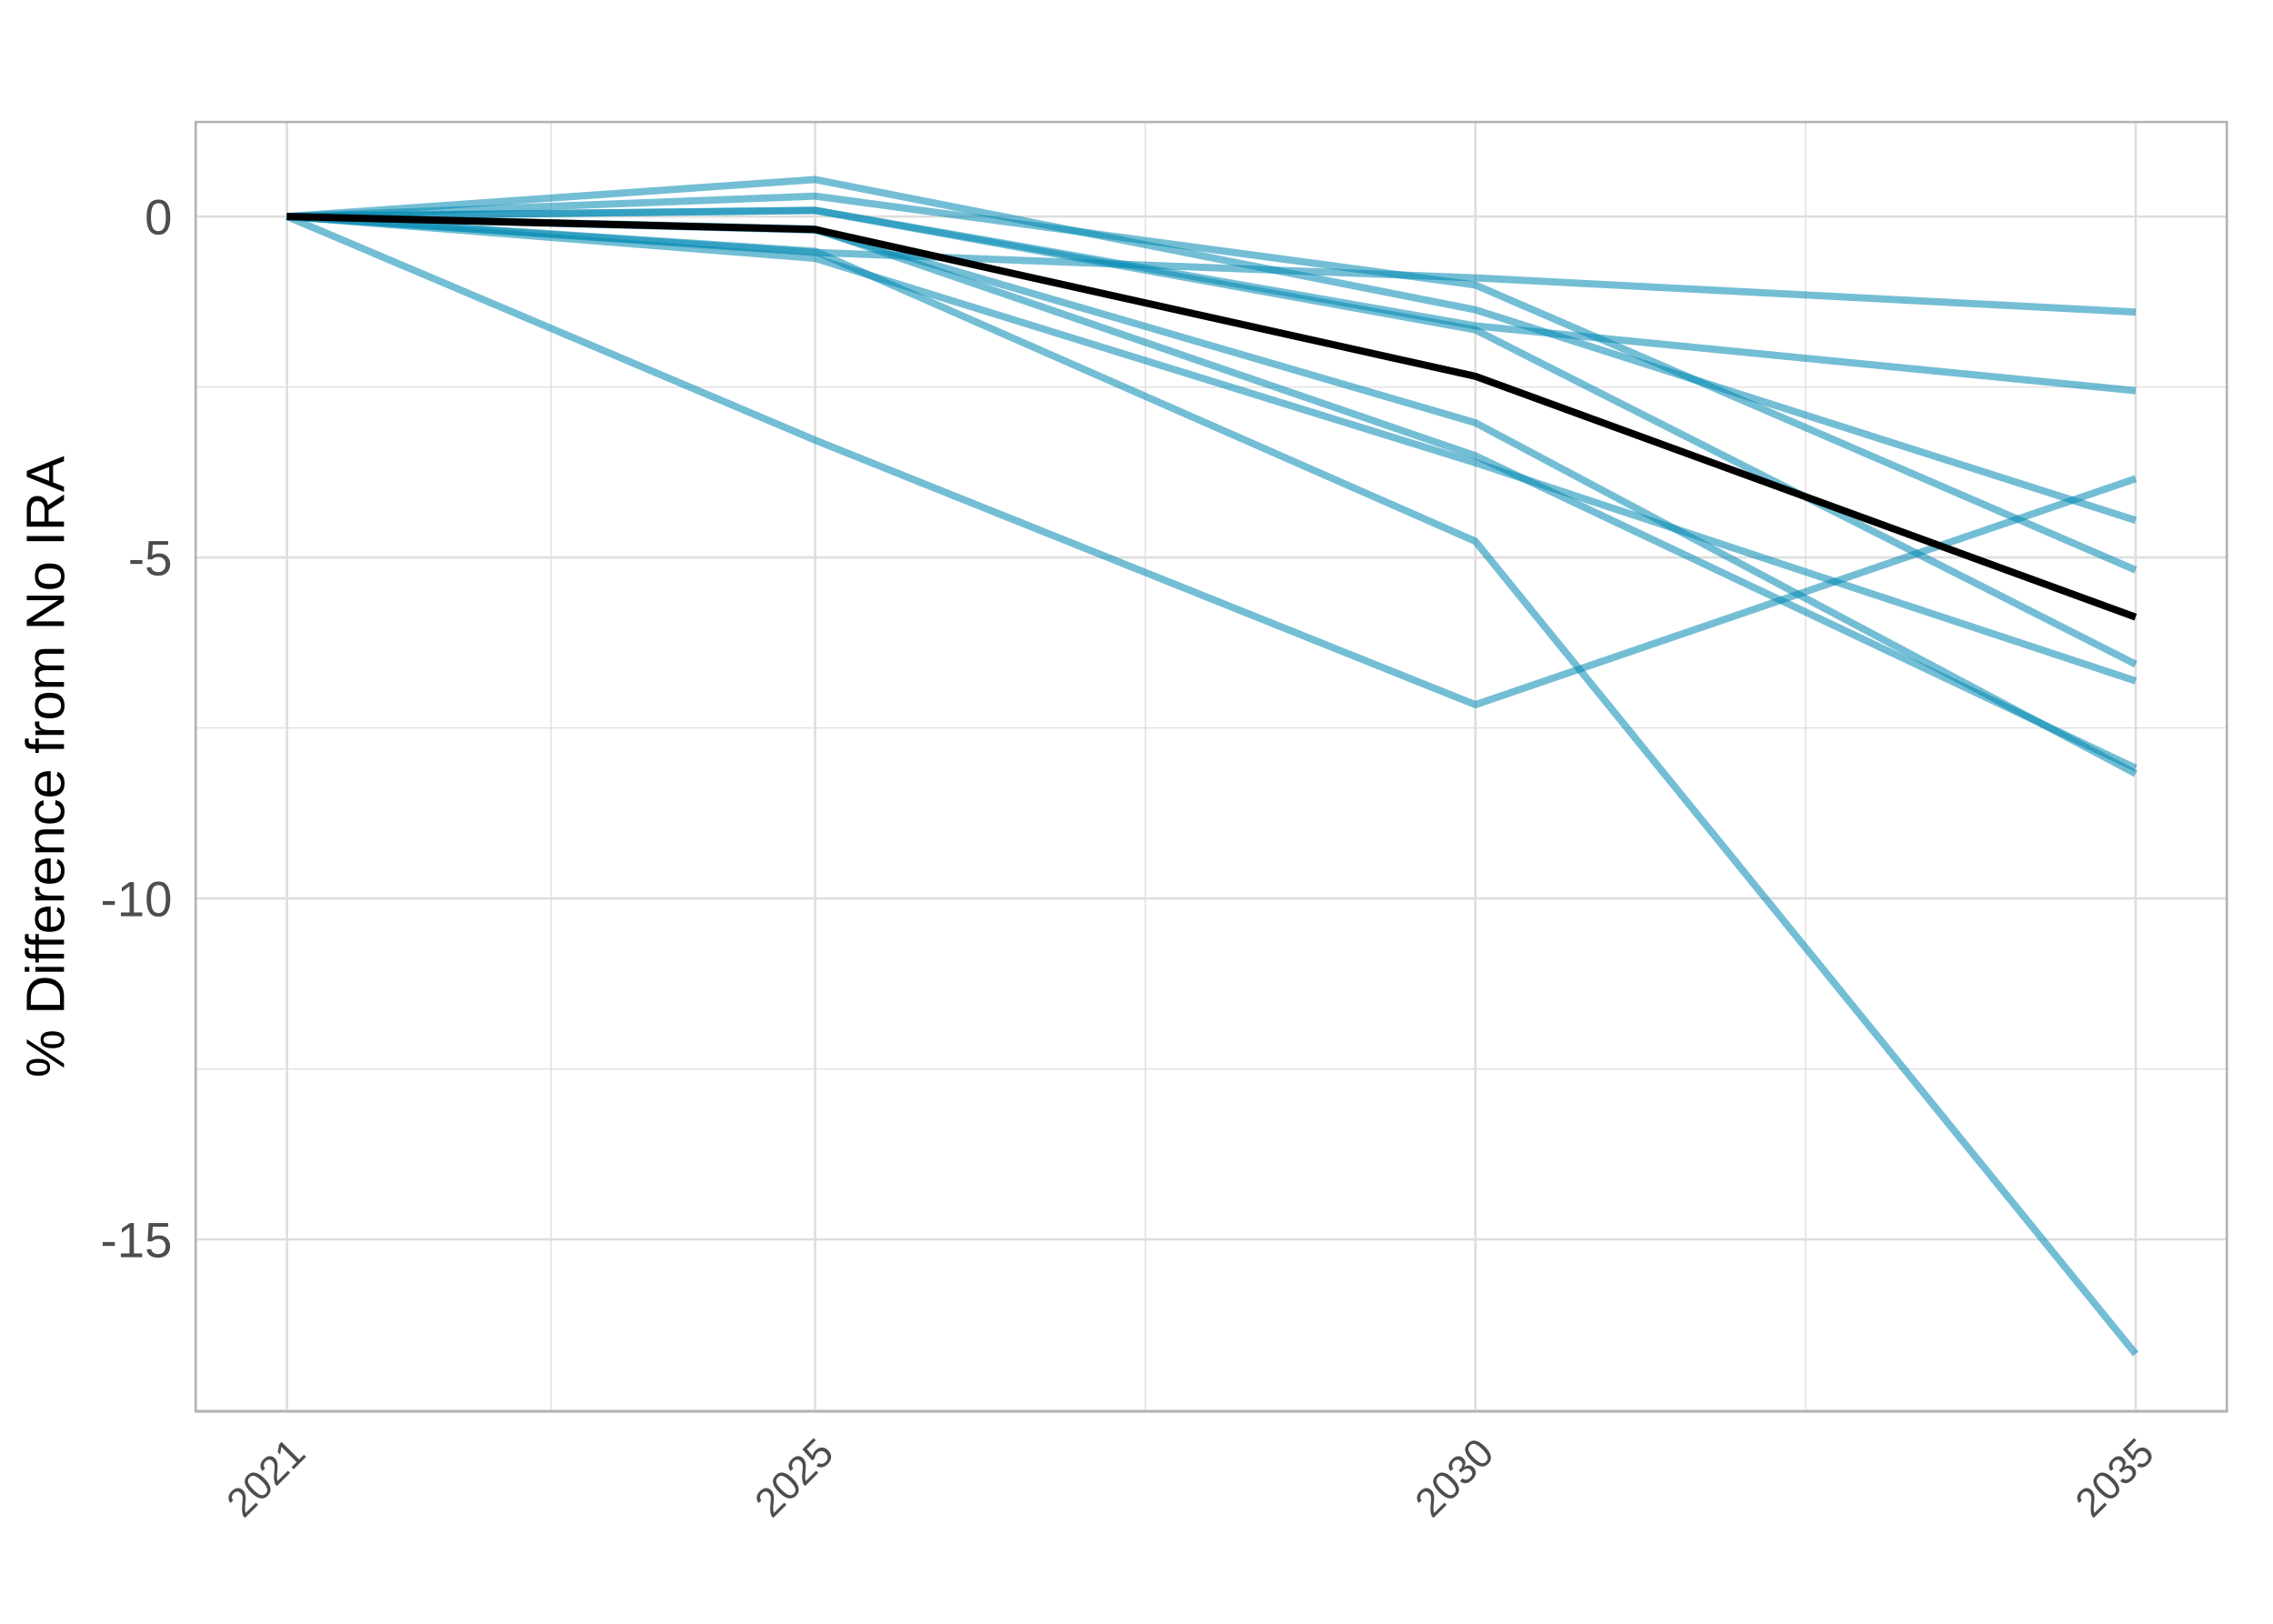
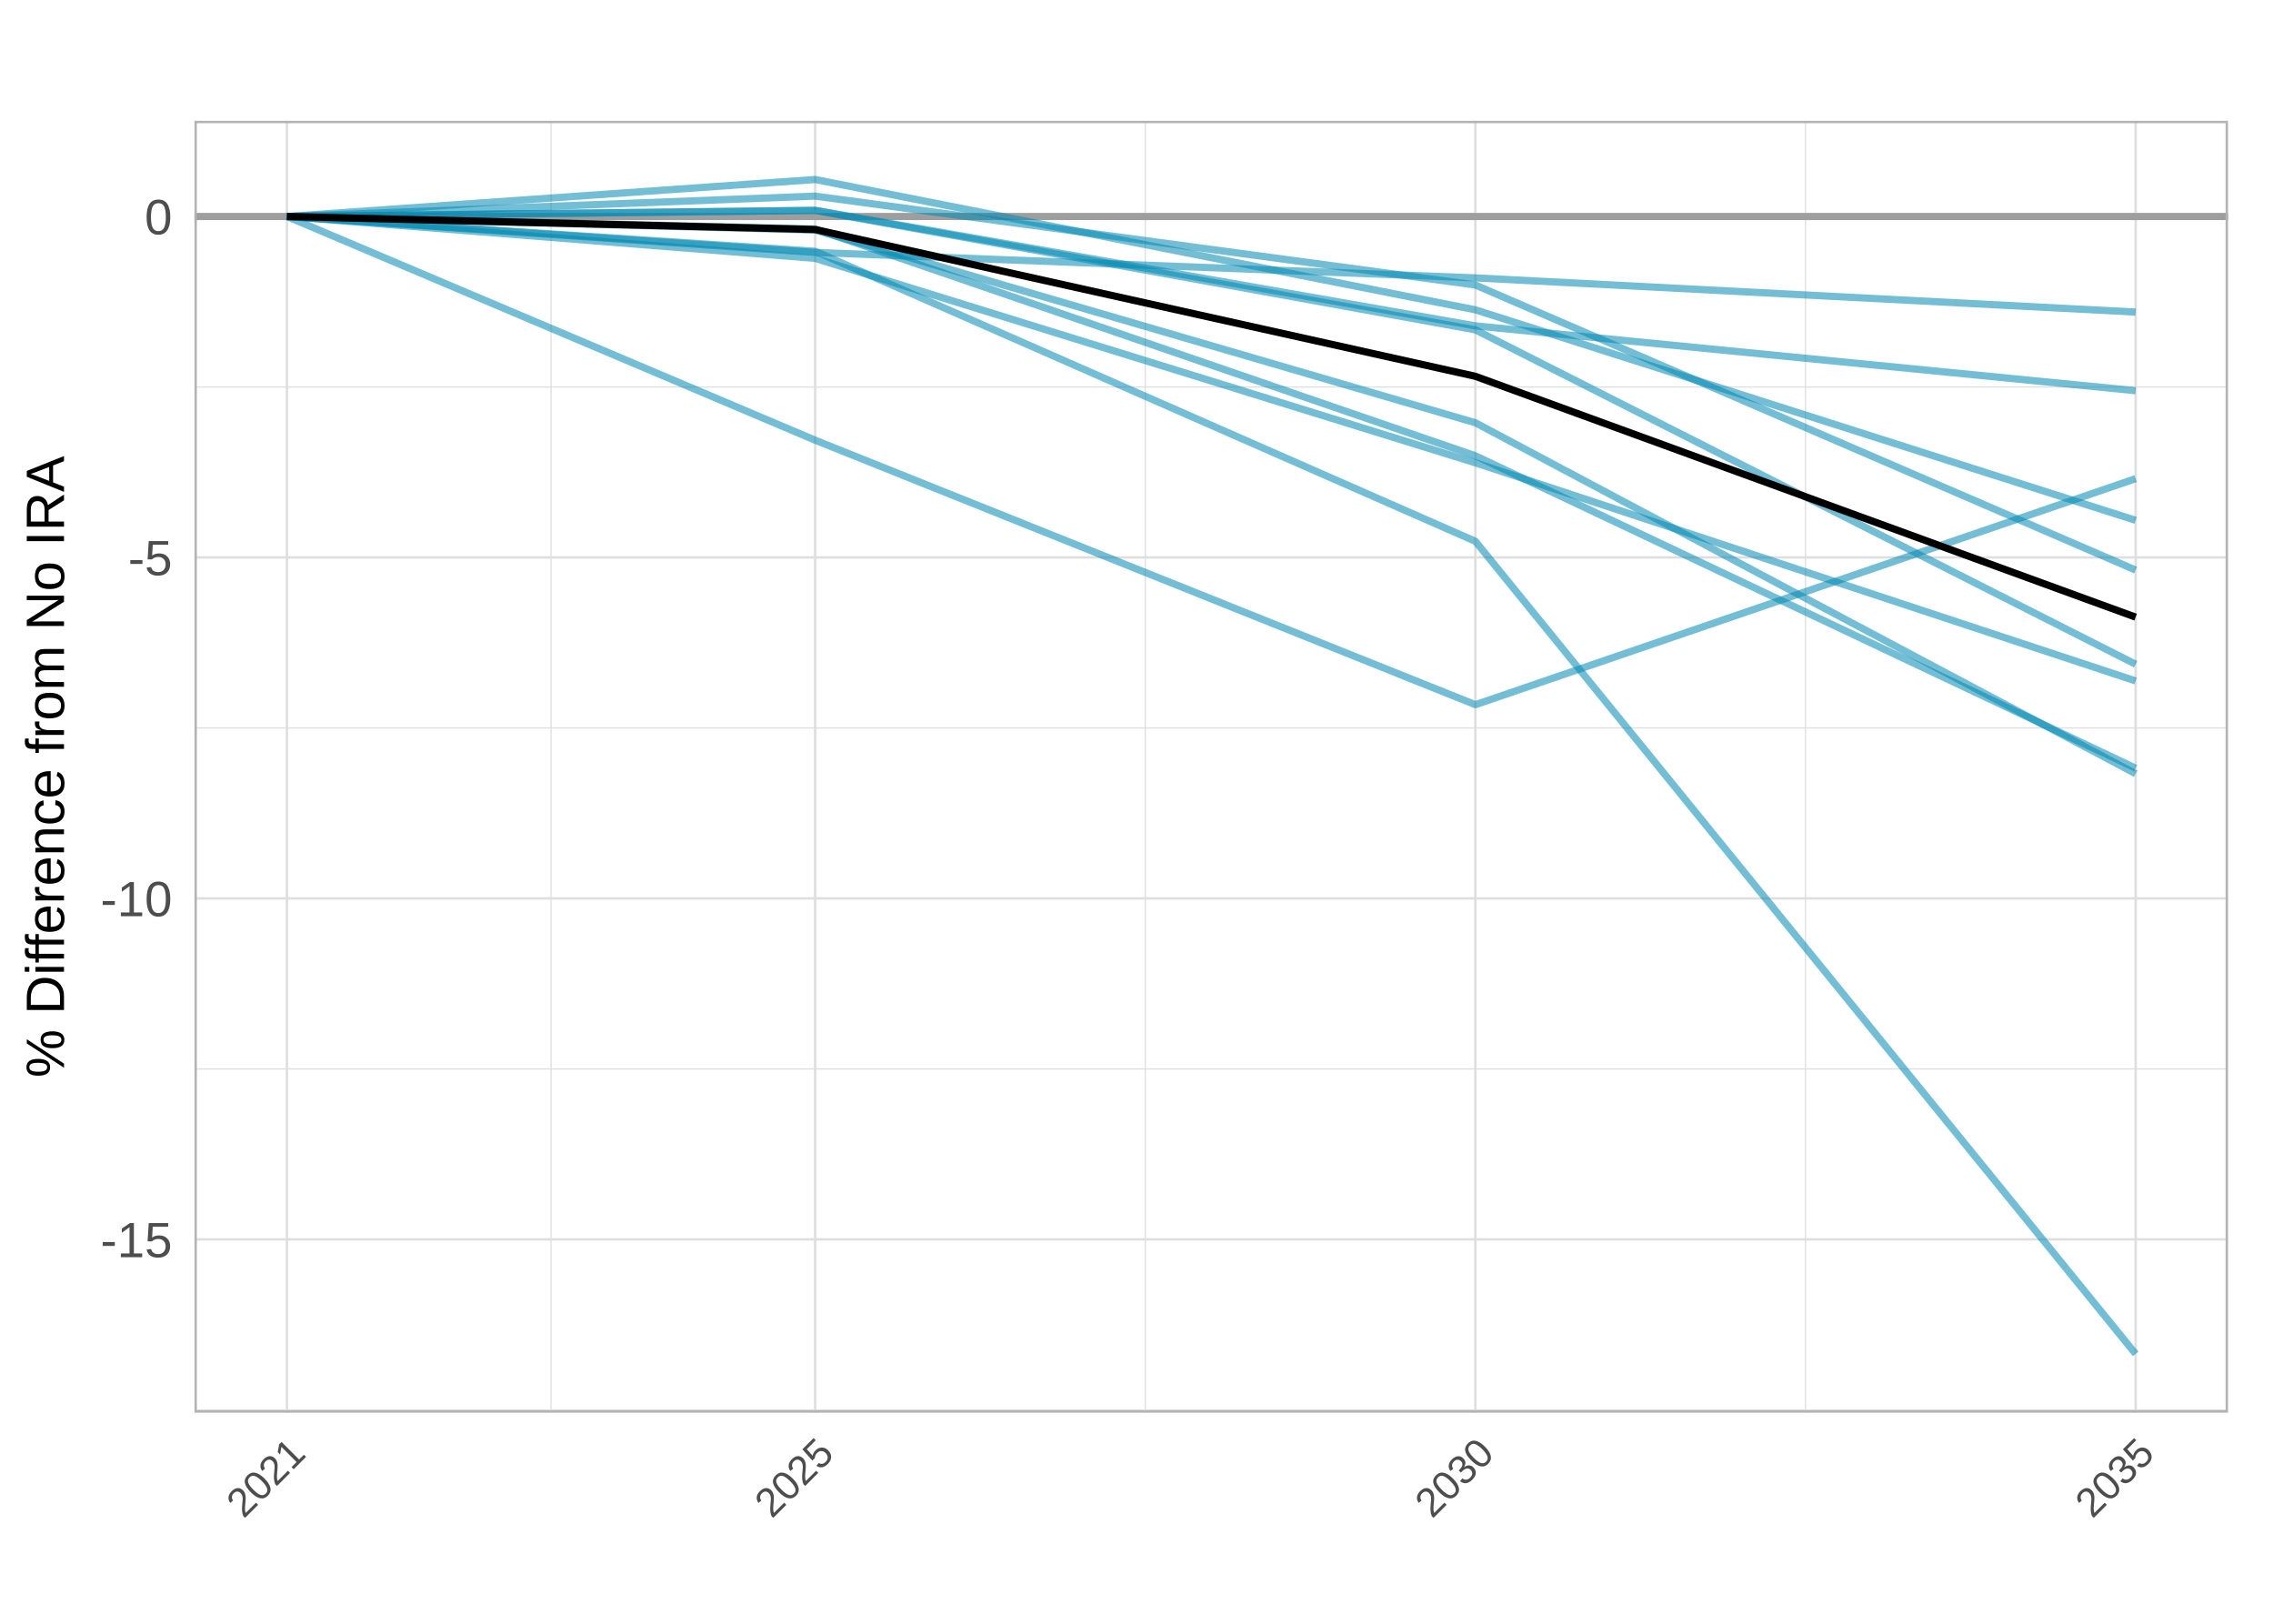
<svg xmlns="http://www.w3.org/2000/svg" class="svglite" width="504.00pt" height="360.00pt" viewBox="0 0 504.00 360.00">
  <defs>
    <style type="text/css">
    .svglite line, .svglite polyline, .svglite polygon, .svglite path, .svglite rect, .svglite circle {
      fill: none;
      stroke: #000000;
      stroke-linecap: round;
      stroke-linejoin: round;
      stroke-miterlimit: 10.00;
    }
    .svglite text {
      white-space: pre;
    }
  </style>
  </defs>
  <rect width="100%" height="100%" style="stroke: none; fill: #FFFFFF;" />
  <defs>
    <clipPath id="cpMC4wMHw1MDQuMDB8MC4wMHwzNjAuMDA=">
      <rect x="0.00" y="0.00" width="504.00" height="360.00" />
    </clipPath>
  </defs>
  <g clip-path="url(#cpMC4wMHw1MDQuMDB8MC4wMHwzNjAuMDA=)">
    <rect x="0" y="0.00" width="504.00" height="360.00" style="stroke-width: 1.07; stroke: #FFFFFF; fill: #FFFFFF;" />
  </g>
  <defs>
    <clipPath id="cpNDMuMTJ8NDk0LjA0fDI2Ljc4fDMxMy4yMA==">
      <rect x="43.12" y="26.78" width="450.91" height="286.42" />
    </clipPath>
  </defs>
  <g clip-path="url(#cpNDMuMTJ8NDk0LjA0fDI2Ljc4fDMxMy4yMA==)">
    <rect x="43.12" y="26.78" width="450.91" height="286.42" style="stroke-width: 1.07; stroke: none; fill: #FFFFFF;" />
    <polyline points="43.12,312.59 494.04,312.59 " style="stroke-width: 0.27; stroke: #DEDEDE; stroke-linecap: butt;" />
    <polyline points="43.12,236.99 494.04,236.99 " style="stroke-width: 0.27; stroke: #DEDEDE; stroke-linecap: butt;" />
    <polyline points="43.12,161.39 494.04,161.39 " style="stroke-width: 0.27; stroke: #DEDEDE; stroke-linecap: butt;" />
    <polyline points="43.12,85.80 494.04,85.80 " style="stroke-width: 0.27; stroke: #DEDEDE; stroke-linecap: butt;" />
    <polyline points="122.18,313.20 122.18,26.78 " style="stroke-width: 0.27; stroke: #DEDEDE; stroke-linecap: butt;" />
    <polyline points="253.94,313.20 253.94,26.78 " style="stroke-width: 0.27; stroke: #DEDEDE; stroke-linecap: butt;" />
    <polyline points="400.34,313.20 400.34,26.78 " style="stroke-width: 0.27; stroke: #DEDEDE; stroke-linecap: butt;" />
    <polyline points="43.12,274.79 494.04,274.79 " style="stroke-width: 0.53; stroke: #DEDEDE; stroke-linecap: butt;" />
    <polyline points="43.12,199.19 494.04,199.19 " style="stroke-width: 0.53; stroke: #DEDEDE; stroke-linecap: butt;" />
    <polyline points="43.12,123.59 494.04,123.59 " style="stroke-width: 0.53; stroke: #DEDEDE; stroke-linecap: butt;" />
    <polyline points="43.12,48.00 494.04,48.00 " style="stroke-width: 0.53; stroke: #DEDEDE; stroke-linecap: butt;" />
    <polyline points="63.62,313.20 63.62,26.78 " style="stroke-width: 0.53; stroke: #DEDEDE; stroke-linecap: butt;" />
    <polyline points="180.74,313.20 180.74,26.78 " style="stroke-width: 0.53; stroke: #DEDEDE; stroke-linecap: butt;" />
    <polyline points="327.14,313.20 327.14,26.78 " style="stroke-width: 0.53; stroke: #DEDEDE; stroke-linecap: butt;" />
    <polyline points="473.54,313.20 473.54,26.78 " style="stroke-width: 0.53; stroke: #DEDEDE; stroke-linecap: butt;" />
+     <line x1="43.12" y1="48.00" x2="494.04" y2="48.00" style="stroke-width: 1.60; stroke: #9E9E9E; stroke-linecap: butt;" />
    <polyline points="63.62,48.00 180.74,39.80 327.14,68.69 473.54,115.36 " style="stroke-width: 1.60; stroke: #0388B3; stroke-opacity: 0.55; stroke-linecap: butt;" />
    <polyline points="63.62,48.00 180.74,51.01 327.14,93.73 473.54,171.54 " style="stroke-width: 1.60; stroke: #0388B3; stroke-opacity: 0.55; stroke-linecap: butt;" />
    <polyline points="63.62,48.00 180.74,97.59 327.14,156.24 473.54,106.12 " style="stroke-width: 1.60; stroke: #0388B3; stroke-opacity: 0.55; stroke-linecap: butt;" />
    <polyline points="63.62,48.00 180.74,57.28 327.14,102.61 473.54,150.97 " style="stroke-width: 1.60; stroke: #0388B3; stroke-opacity: 0.55; stroke-linecap: butt;" />
    <polyline points="63.62,48.00 180.74,43.48 327.14,63.19 473.54,126.39 " style="stroke-width: 1.60; stroke: #0388B3; stroke-opacity: 0.55; stroke-linecap: butt;" />
    <polyline points="63.62,48.00 180.74,46.62 327.14,72.25 473.54,86.62 " style="stroke-width: 1.60; stroke: #0388B3; stroke-opacity: 0.55; stroke-linecap: butt;" />
    <polyline points="63.62,48.00 180.74,50.76 327.14,101.05 473.54,170.31 " style="stroke-width: 1.60; stroke: #0388B3; stroke-opacity: 0.55; stroke-linecap: butt;" />
    <polyline points="63.62,48.00 180.74,46.66 327.14,73.13 473.54,147.27 " style="stroke-width: 1.60; stroke: #0388B3; stroke-opacity: 0.55; stroke-linecap: butt;" />
    <polyline points="63.62,48.00 180.74,55.71 327.14,120.01 473.54,300.18 " style="stroke-width: 1.60; stroke: #0388B3; stroke-opacity: 0.55; stroke-linecap: butt;" />
    <polyline points="63.62,48.00 180.74,55.97 327.14,61.61 473.54,69.19 " style="stroke-width: 1.60; stroke: #0388B3; stroke-opacity: 0.55; stroke-linecap: butt;" />
    <polyline points="63.62,48.00 180.74,50.88 327.14,83.43 473.54,136.83 " style="stroke-width: 1.60; stroke-linecap: butt;" />
    <rect x="43.12" y="26.78" width="450.91" height="286.42" style="stroke-width: 1.07; stroke: #B3B3B3;" />
  </g>
  <g clip-path="url(#cpMC4wMHw1MDQuMDB8MC4wMHwzNjAuMDA=)">
    <text x="38.19" y="278.73" text-anchor="end" style="font-size: 11.00px;fill: #4D4D4D; font-family: &quot;Arial&quot;;" textLength="15.90px" lengthAdjust="spacingAndGlyphs">-15</text>
    <text x="38.19" y="203.13" text-anchor="end" style="font-size: 11.00px;fill: #4D4D4D; font-family: &quot;Arial&quot;;" textLength="15.90px" lengthAdjust="spacingAndGlyphs">-10</text>
    <text x="38.19" y="127.53" text-anchor="end" style="font-size: 11.00px;fill: #4D4D4D; font-family: &quot;Arial&quot;;" textLength="9.78px" lengthAdjust="spacingAndGlyphs">-5</text>
    <text x="38.19" y="51.94" text-anchor="end" style="font-size: 11.00px;fill: #4D4D4D; font-family: &quot;Arial&quot;;" textLength="6.12px" lengthAdjust="spacingAndGlyphs">0</text>
    <text transform="translate(68.18,322.69) rotate(-45)" text-anchor="end" style="font-size: 9.00px;fill: #4D4D4D; font-family: &quot;Arial&quot;;" textLength="20.02px" lengthAdjust="spacingAndGlyphs">2021</text>
    <text transform="translate(185.30,322.69) rotate(-45)" text-anchor="end" style="font-size: 9.00px;fill: #4D4D4D; font-family: &quot;Arial&quot;;" textLength="20.02px" lengthAdjust="spacingAndGlyphs">2025</text>
    <text transform="translate(331.70,322.69) rotate(-45)" text-anchor="end" style="font-size: 9.00px;fill: #4D4D4D; font-family: &quot;Arial&quot;;" textLength="20.02px" lengthAdjust="spacingAndGlyphs">2030</text>
    <text transform="translate(478.10,322.69) rotate(-45)" text-anchor="end" style="font-size: 9.00px;fill: #4D4D4D; font-family: &quot;Arial&quot;;" textLength="20.02px" lengthAdjust="spacingAndGlyphs">2035</text>
    <text transform="translate(14.19,238.91) rotate(-90)" style="font-size: 12.00px; font-family: &quot;Arial&quot;;" textLength="137.84px" lengthAdjust="spacingAndGlyphs">% Difference from No IRA</text>
  </g>
</svg>
